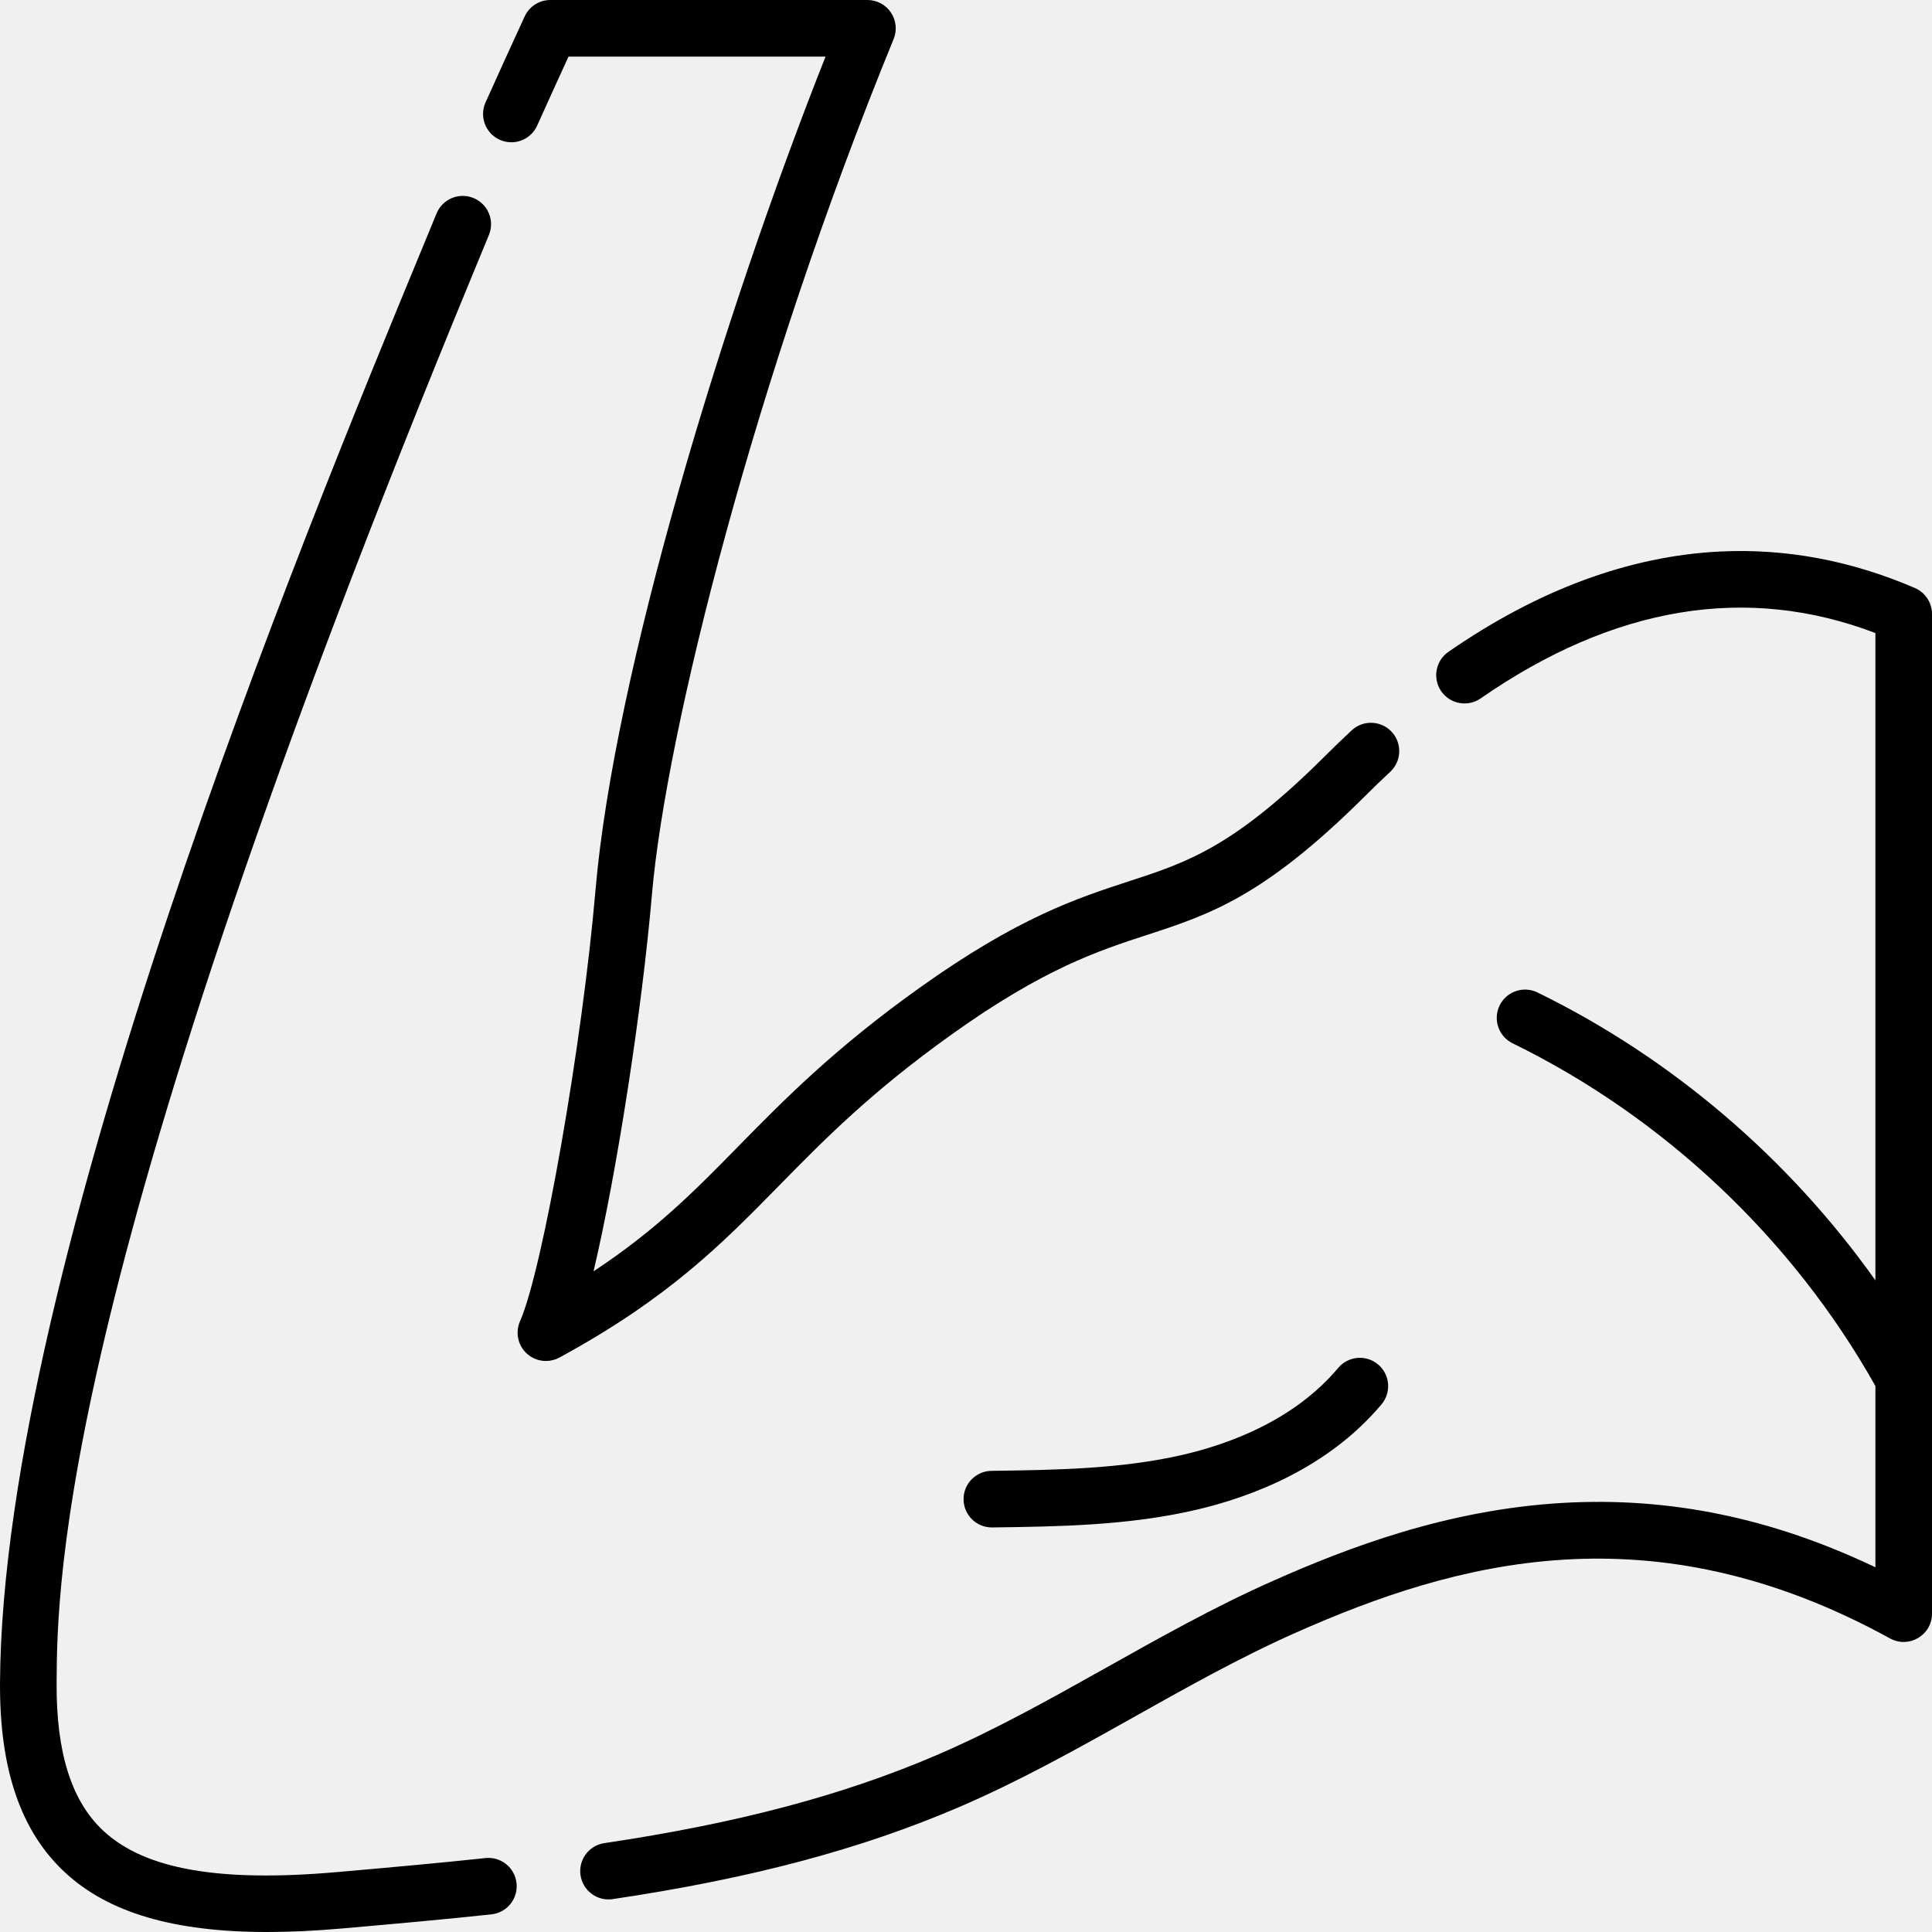
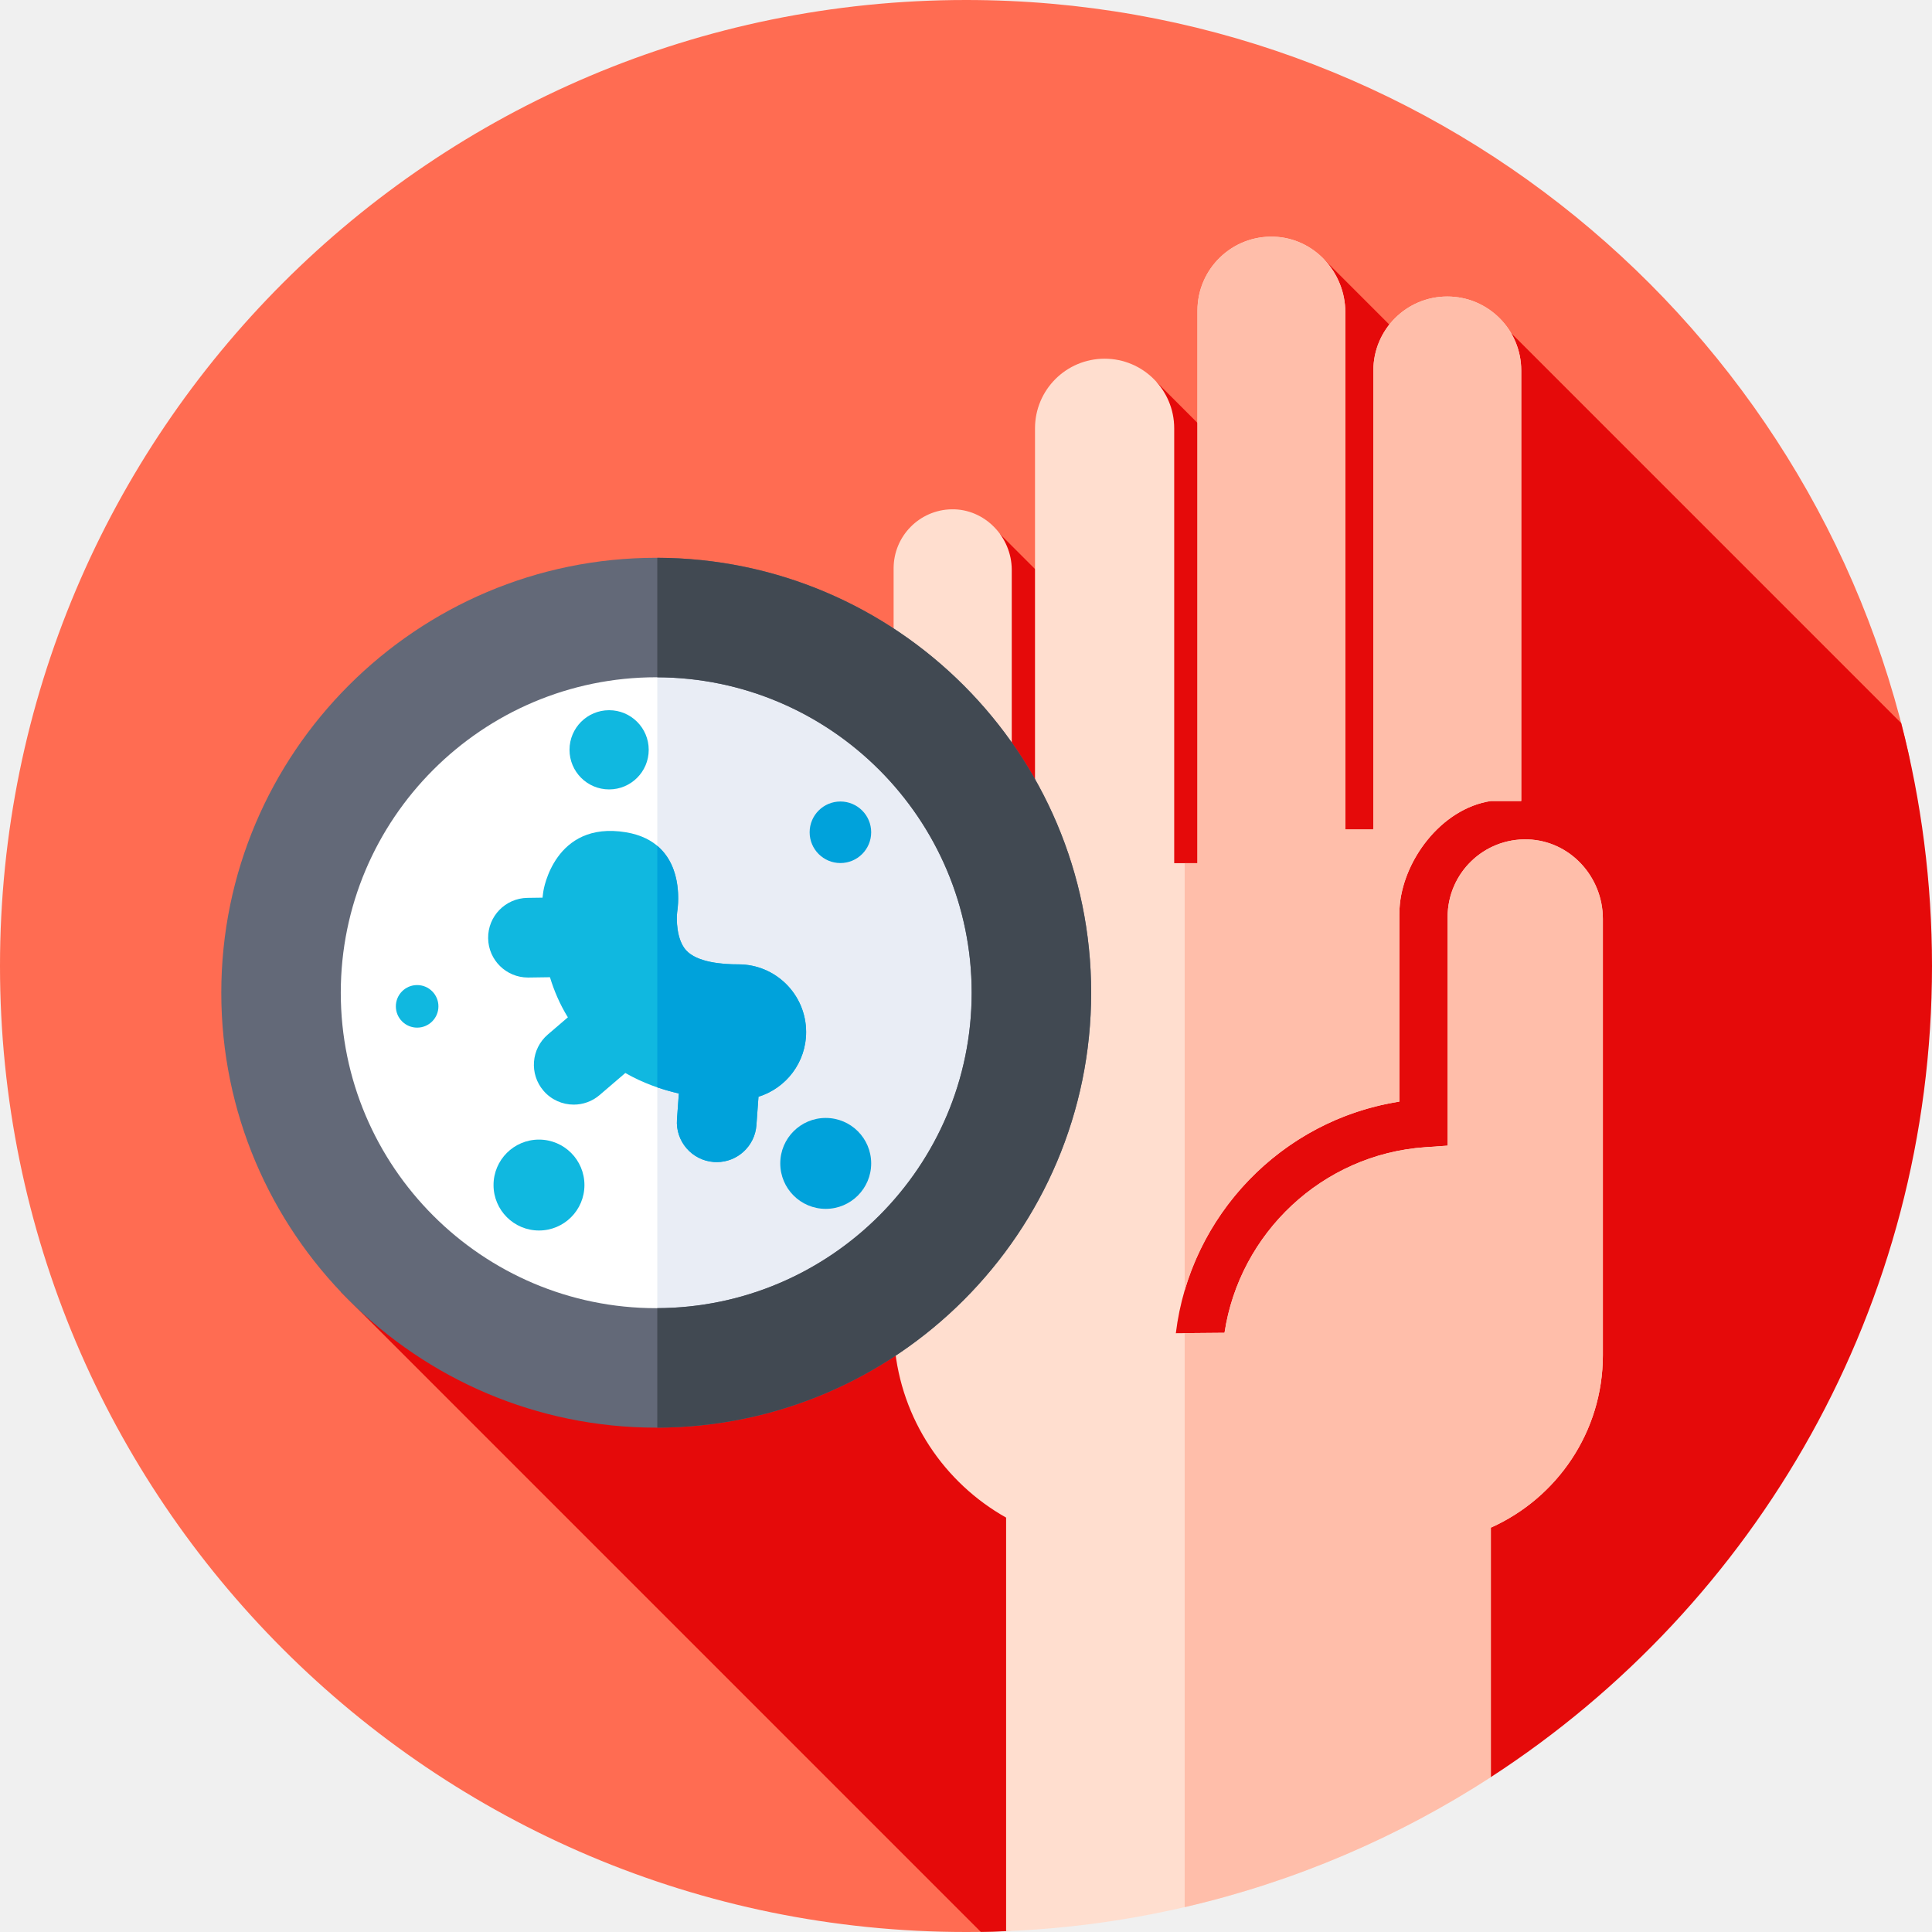
- <svg xmlns="http://www.w3.org/2000/svg" id="Layer_1" enable-background="new 0 0 512 512" height="512" viewBox="0 0 512 512" width="512">
+ <svg xmlns="http://www.w3.org/2000/svg" id="Capa_1" enable-background="new 0 0 512 512" height="512" viewBox="0 0 512 512" width="512">
  <g>
    <g>
-       <path d="m128.633 492.41c-12.564 1.344-24.717 2.43-39.297 3.711-31.195 2.736-50.846-.708-61.838-10.835-8.512-7.841-12.6-20.68-12.496-39.247.148-26.636.6-107.694 110.532-373.984 1.49-3.61 2.842-6.882 4.035-9.788 1.574-3.831-.256-8.213-4.088-9.788-3.831-1.572-8.214.256-9.787 4.088-1.19 2.899-2.538 6.163-4.025 9.764-30.372 73.57-111.051 269-111.667 379.624-.128 23.026 5.541 39.501 17.332 50.363 11.476 10.573 28.716 15.682 53.492 15.682 6.135 0 12.735-.313 19.821-.935 14.661-1.289 26.886-2.382 39.581-3.74 4.118-.44 7.1-4.136 6.659-8.255-.439-4.118-4.125-7.109-8.254-6.66z" />
-       <path d="m507.473 155.833c-16.847-7.274-34.211-10.532-51.632-9.675-24.002 1.178-48.228 10.126-72.002 26.597-3.405 2.359-4.254 7.032-1.895 10.436 2.358 3.404 7.029 4.254 10.436 1.895 35.373-24.506 70.546-30.321 104.62-17.321v171.542c-22.914-32.305-53.999-58.918-89.553-76.296-3.721-1.817-8.213-.277-10.031 3.445-1.818 3.721-.276 8.212 3.445 10.032 40.162 19.63 74.235 51.842 96.139 90.815v48.047c-27.426-13.091-54.621-18.682-82.771-17.068-30.875 1.772-57.348 11.995-76.958 20.701-30.853 13.683-58.79 33.119-88.893 46.073-24.907 10.711-52.938 18.143-88.217 23.39-4.097.608-6.924 4.424-6.315 8.522.554 3.723 3.755 6.398 7.409 6.398.367 0 .739-.027 1.113-.083 36.593-5.441 65.807-13.209 91.937-24.446 31.141-13.399 58.968-32.8 89.049-46.142 42.338-18.798 94.162-33.32 157.534 1.509 4.994 2.742 11.112-.874 11.112-6.574v-264.911c0-2.993-1.779-5.7-4.527-6.886z" />
-       <path d="m206.404 314.268c11.992-12.22 24.393-24.857 45.925-40.223 24.332-17.373 38.794-22.089 51.554-26.25 16.692-5.445 31.109-10.146 57.994-36.948 2.177-2.171 4.379-4.294 6.545-6.31 3.031-2.822 3.201-7.569.38-10.601-2.822-3.031-7.567-3.202-10.601-.38-2.291 2.134-4.618 4.377-6.915 6.668-24.349 24.273-36.575 28.261-52.054 33.309-13.787 4.496-29.412 9.592-55.618 28.303-22.602 16.13-36.051 29.834-47.916 41.926-11.493 11.71-21.768 22.182-38.404 33.148 6.261-26.481 12.89-69.762 15.47-99.804 3.718-43.209 27.432-137.367 64.058-226.761.947-2.314.681-4.946-.713-7.023-1.393-2.077-3.728-3.322-6.228-3.322h-84.029c-2.927 0-5.586 1.702-6.812 4.361-3.257 7.068-6.84 14.939-10.361 22.764-1.7 3.778-.017 8.217 3.761 9.917 3.775 1.701 8.217.018 9.917-3.761 2.795-6.208 5.627-12.445 8.302-18.28h68.116c-27.287 68.889-56.043 163.722-60.956 220.821-3.506 40.818-13.978 100.653-20.009 114.326-1.295 2.937-.578 6.372 1.783 8.546 1.418 1.305 3.24 1.982 5.081 1.982 1.225 0 2.456-.299 3.582-.912 28.97-15.763 43.143-30.205 58.148-45.496z" />
-       <path d="m354.634 362.511c-11.607 13.821-28.735 20.135-41.06 22.998-16.399 3.811-33.899 4.05-50.823 4.281-4.142.057-7.453 3.46-7.396 7.602.056 4.107 3.402 7.398 7.497 7.398.034 0 .069 0 .104-.001 17.718-.242 36.039-.492 54.013-4.668 14.548-3.38 34.884-10.975 49.151-27.961 2.664-3.172 2.252-7.904-.919-10.568-3.173-2.663-7.902-2.251-10.567.919z" />
+       <g>
+         <g>
+           <g>
+             <g>
+               <g>
+                 <path d="m0 256c0-141.385 114.615-256 256-256 122.466 0 224.848 85.994 250.054 200.893 3.894 17.749-105.501 307.911-244.167 311.041-1.957.044-3.919.066-5.887.066-141.385 0-256-114.615-256-256z" fill="#ff6c52" />
+               </g>
+             </g>
+           </g>
+         </g>
+       </g>
+     </g>
+     <path d="m259.926 511.97c2.245-.034 4.483-.096 6.714-.188 19.891-8.065 42.533-17.408 62.44-23.327 23.609-7.02 51.494-13.691 66.007-17.499 70.363-45.621 116.913-124.852 116.913-214.956 0-22.227-2.833-43.791-8.157-64.354l-103.405-103.405-6.411 23.624-43.117-43.117-7.655 69.238-36.779-36.779-11.447 70.334-29.979-29.979-174.74 200.79z" fill="#e50a0a" />
+     <g>
+       <path d="m404.912 222.452c-11.701-.389-21.278 8.977-21.278 20.559v60.558c-.016.017-.026.028-.042.045l-5.908.411c-27.279 1.896-49.211 22.809-53.171 49.179l-12.902.112c3.766-31.163 28.038-56.504 59.201-61.372.014-.016.023-.027.037-.043v-49.604c0-.496.013-.988.039-1.477.656-12.441 10.894-26.509 24.202-28.545.034-.005 8.053 0 8.053 0v-114.103c0-10.821-8.772-19.593-19.593-19.593-10.821 0-19.593 8.772-19.593 19.593v121.649h-7.431v-137.042c0-10.624-8.261-19.672-18.879-20.05-11.147-.396-20.307 8.522-20.307 19.58v146.442h-6.164v-115.247c0-10.187-8.258-18.444-18.444-18.444-10.187 0-18.444 8.258-18.444 18.444v126.41h-6.164v-88.883c0-8.774-7.18-16.225-15.952-16.06-8.507.159-15.354 7.105-15.354 15.65v87.429 78.573 39.867h.243c1.736 19.641 13.203 36.482 29.547 45.676.014.007.022.022.022.038v109.581c47.247-1.93 91.193-16.665 128.459-40.828 0-31.697 0-66.088 0-66.088 0-.017.01-.033.025-.04 17.459-7.804 29.661-25.323 29.661-45.649v-115.685c0-11.169-8.7-20.672-19.863-21.043z" fill="#ffdecf" />
+     </g>
+     <g fill="#ffbeaa">
+       <path d="m370.811 291.943c.014-.016.023-.027.037-.043v-49.604c0-.496.013-.988.039-1.477.656-12.441 10.894-26.509 24.202-28.545.034-.005 8.053 0 8.053 0v-114.103c0-10.821-8.772-19.593-19.593-19.593-10.821 0-19.593 8.772-19.593 19.593v121.649h-7.431v-137.042c0-10.624-8.261-19.672-18.879-20.05-11.147-.396-20.307 8.522-20.307 19.58v146.442h-3.387v113.199c7.589-25.803 29.585-45.745 56.859-50.006z" />
+       <path d="m404.912 222.452c-11.701-.389-21.278 8.977-21.278 20.559v60.558c-.016.017-.026.028-.042.045l-5.908.411c-27.279 1.896-49.211 22.809-53.171 49.179l-10.561.091v152.117c29.29-6.779 56.655-18.583 81.137-34.457 0-31.697 0-66.088 0-66.088 0-.017.01-.033.025-.04 17.459-7.804 29.661-25.323 29.661-45.649v-115.683c0-11.169-8.7-20.672-19.863-21.043z" />
+     </g>
+     <g>
+       <g>
+         <g>
+           <circle cx="173.908" cy="263.082" fill="#fff" r="91.141" />
+         </g>
+       </g>
+       <g>
+         <g>
+           <path d="m265.049 263.082c0-50.241-40.652-90.984-90.856-91.138v182.276c50.204-.155 90.856-40.898 90.856-91.138z" fill="#e9edf5" />
+         </g>
+       </g>
+       <g>
+         <g>
+           <path d="m173.908 378.345c-63.557 0-115.264-51.707-115.264-115.264 0-63.556 51.707-115.263 115.264-115.263s115.264 51.707 115.264 115.263c-.001 63.557-51.708 115.264-115.264 115.264zm0-198.862c-46.097 0-83.599 37.502-83.599 83.599s37.502 83.599 83.599 83.599 83.599-37.502 83.599-83.599-37.503-83.599-83.599-83.599z" fill="#636978" />
+         </g>
+       </g>
+       <g>
+         <g>
+           <path d="m289.171 263.082c0-63.461-51.553-115.105-114.979-115.26v31.668c45.965.155 83.314 37.591 83.314 83.592s-37.349 83.437-83.314 83.592v31.668c63.426-.155 114.979-51.799 114.979-115.26z" fill="#414952" />
+         </g>
+       </g>
+       <g>
+         <path d="m213.633 273.435c-.04-9.885-8.065-17.872-17.942-17.872-.024 0-.049 0-.073 0-3.9.013-10.911-.455-13.843-3.782-2.534-2.876-2.533-8.222-2.323-10.021.31-1.898 2.548-18.525-13.576-21.198-19.027-3.155-21.859 15.51-21.859 15.51-.05.303-.145.927-.241 1.818l-4.011.057c-5.829.083-10.486 4.876-10.403 10.705.082 5.777 4.791 10.404 10.551 10.404.051 0 .103 0 .154-.001l5.678-.081c1.058 3.492 2.58 7.106 4.745 10.631l-5.321 4.563c-4.426 3.795-4.937 10.458-1.142 14.883 2.088 2.435 5.043 3.684 8.017 3.684 2.432 0 4.875-.836 6.866-2.543l6.808-5.838c4.577 2.627 9.425 4.345 14.185 5.431l-.498 6.865c-.422 5.814 3.949 10.87 9.763 11.292.26.019.518.028.775.028 5.482 0 10.113-4.237 10.516-9.791l.547-7.531c7.34-2.273 12.659-9.129 12.627-17.213z" fill="#10b8e0" />
+         <path d="m195.691 255.563c-.024 0-.049 0-.073 0-3.9.013-10.911-.455-13.843-3.782-2.534-2.876-2.533-8.222-2.323-10.021.24-1.472 1.633-11.789-5.26-17.601v64.004c1.902.651 3.813 1.19 5.71 1.623l-.498 6.865c-.422 5.814 3.949 10.87 9.763 11.292.26.019.518.028.775.028 5.482 0 10.113-4.237 10.516-9.791l.547-7.531c7.341-2.274 12.659-9.13 12.627-17.214-.039-9.886-8.064-17.872-17.941-17.872z" fill="#00a2db" />
+         <g>
+           <g>
+             <circle cx="222.717" cy="220.562" fill="#00a2db" r="8.154" />
+           </g>
+         </g>
+         <g>
+           <g>
+             <circle cx="110.546" cy="266.694" fill="#10b8e0" r="5.641" />
+           </g>
+         </g>
+         <g>
+           <g>
+             <circle cx="218.825" cy="308.314" fill="#00a2db" r="12.046" />
+           </g>
+         </g>
+         <g>
+           <g>
+             <circle cx="142.837" cy="314.05" fill="#10b8e0" r="12.046" />
+           </g>
+         </g>
+         <g>
+           <g>
+             <circle cx="161.422" cy="198.708" fill="#10b8e0" r="10.495" />
+           </g>
+         </g>
+       </g>
    </g>
  </g>
</svg>
